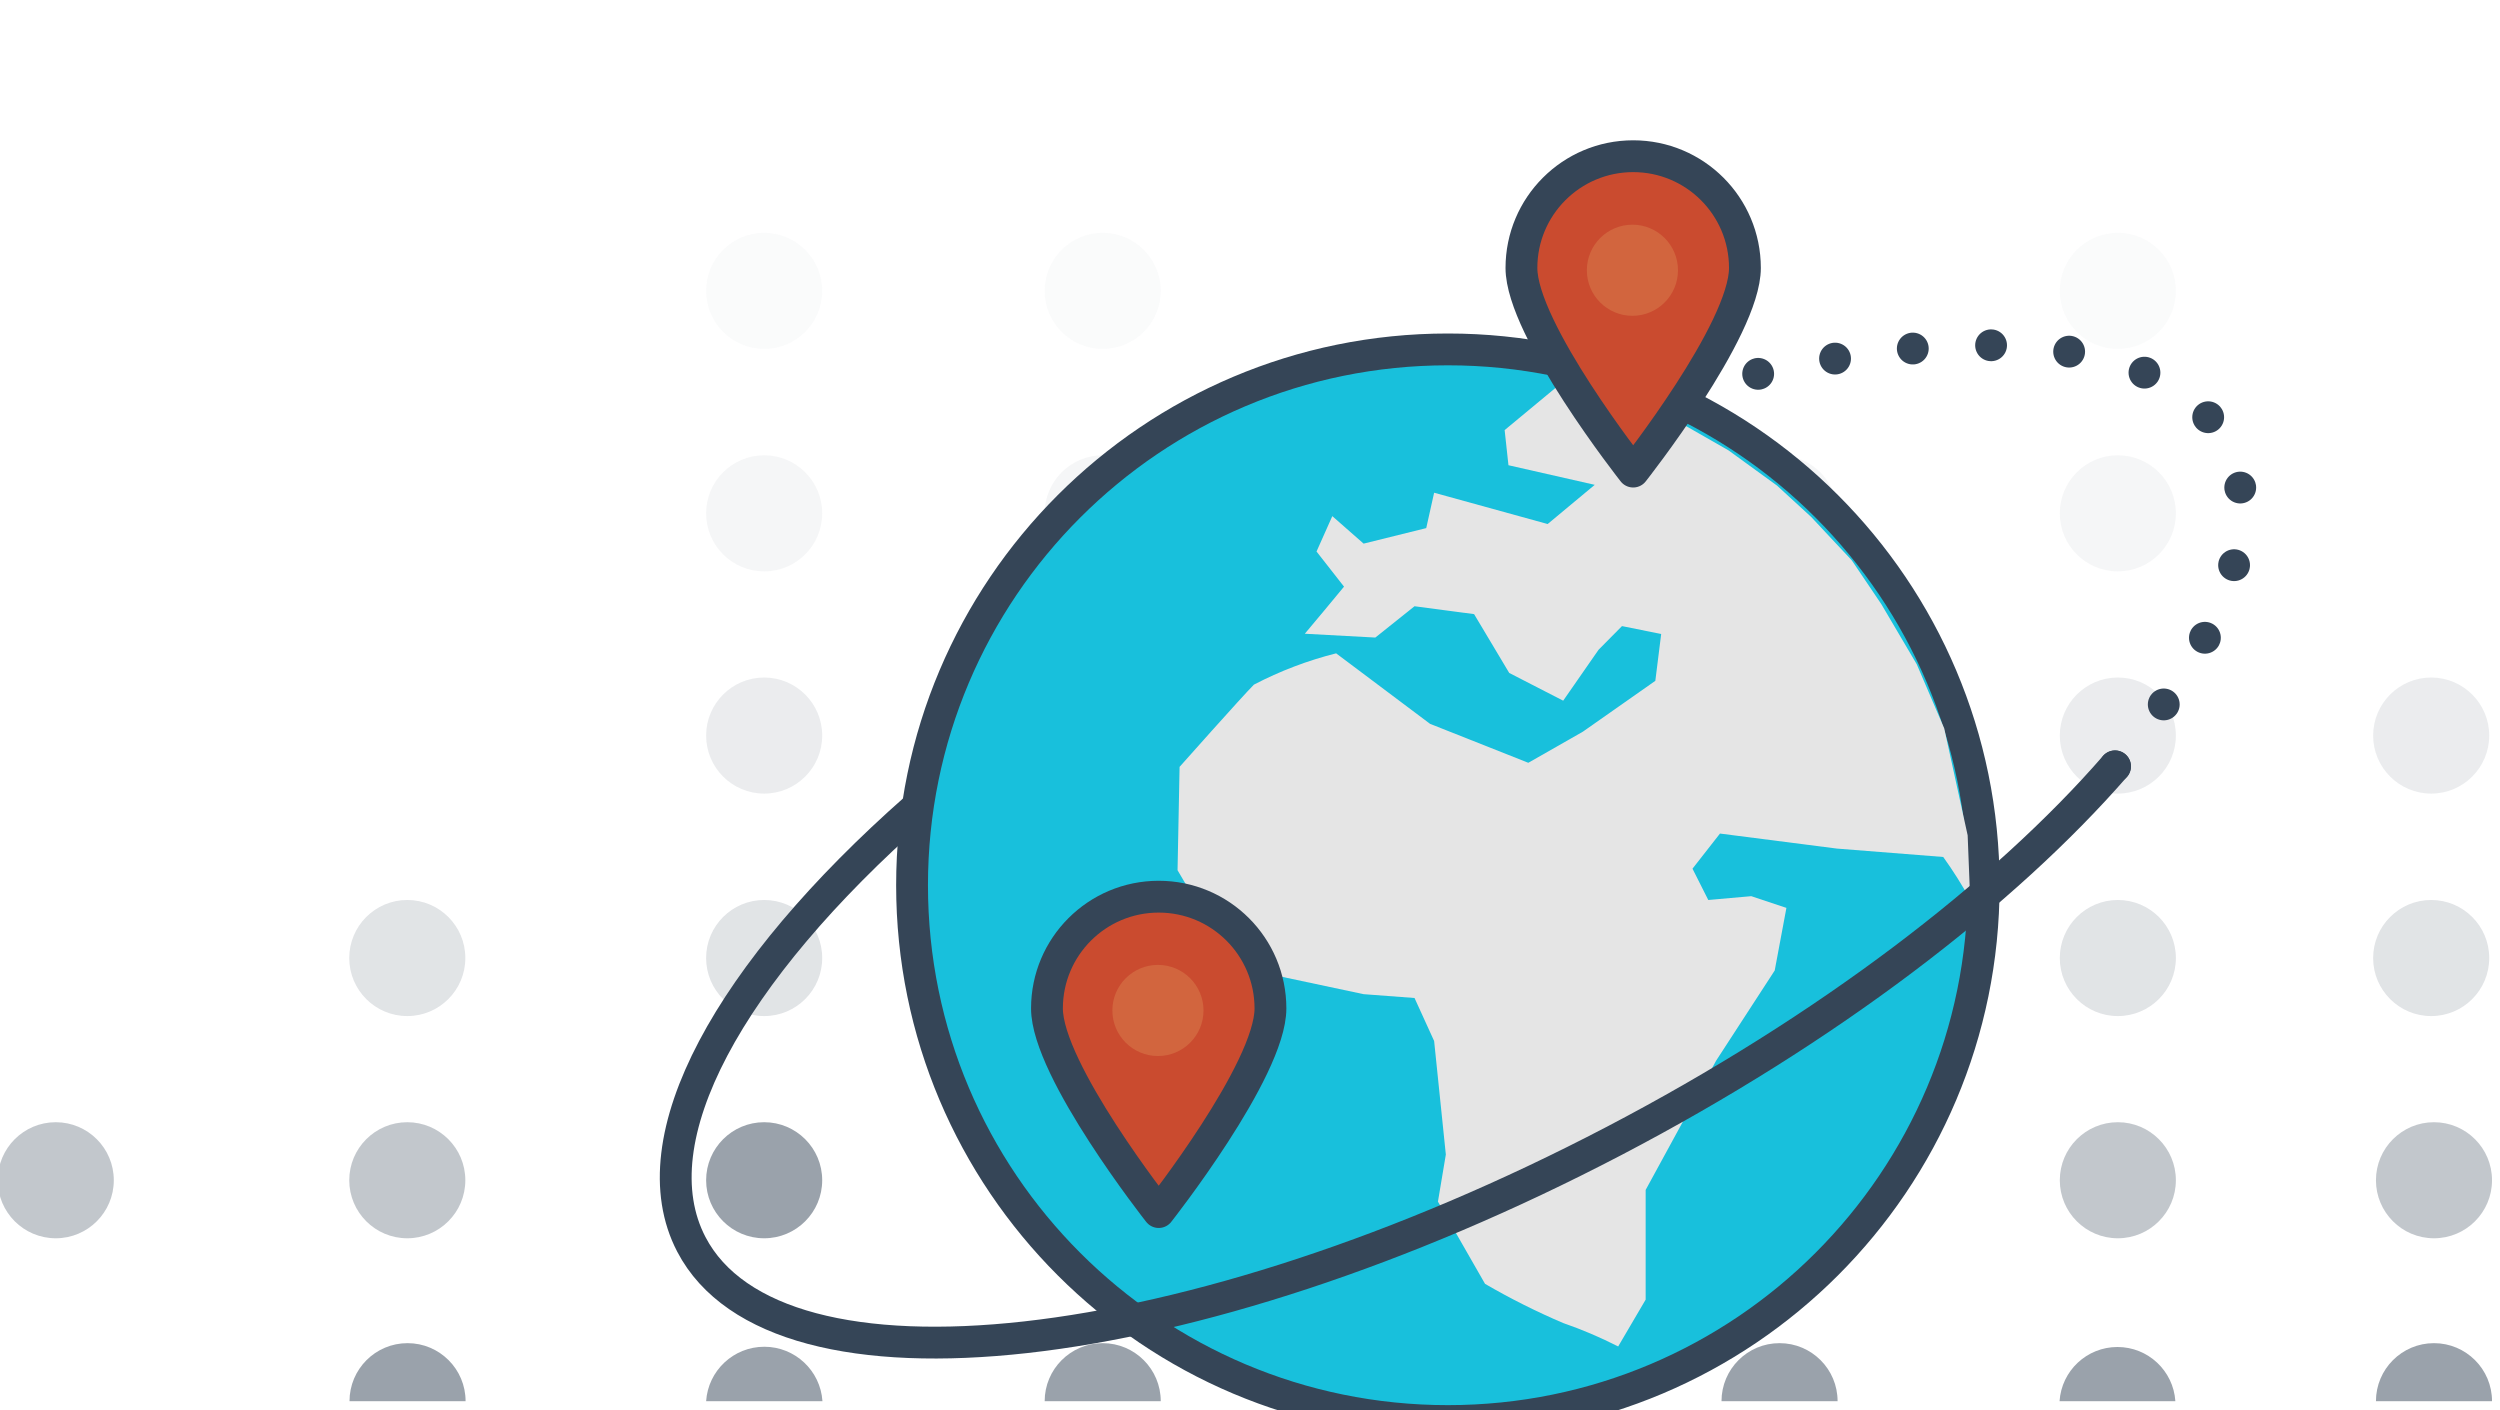
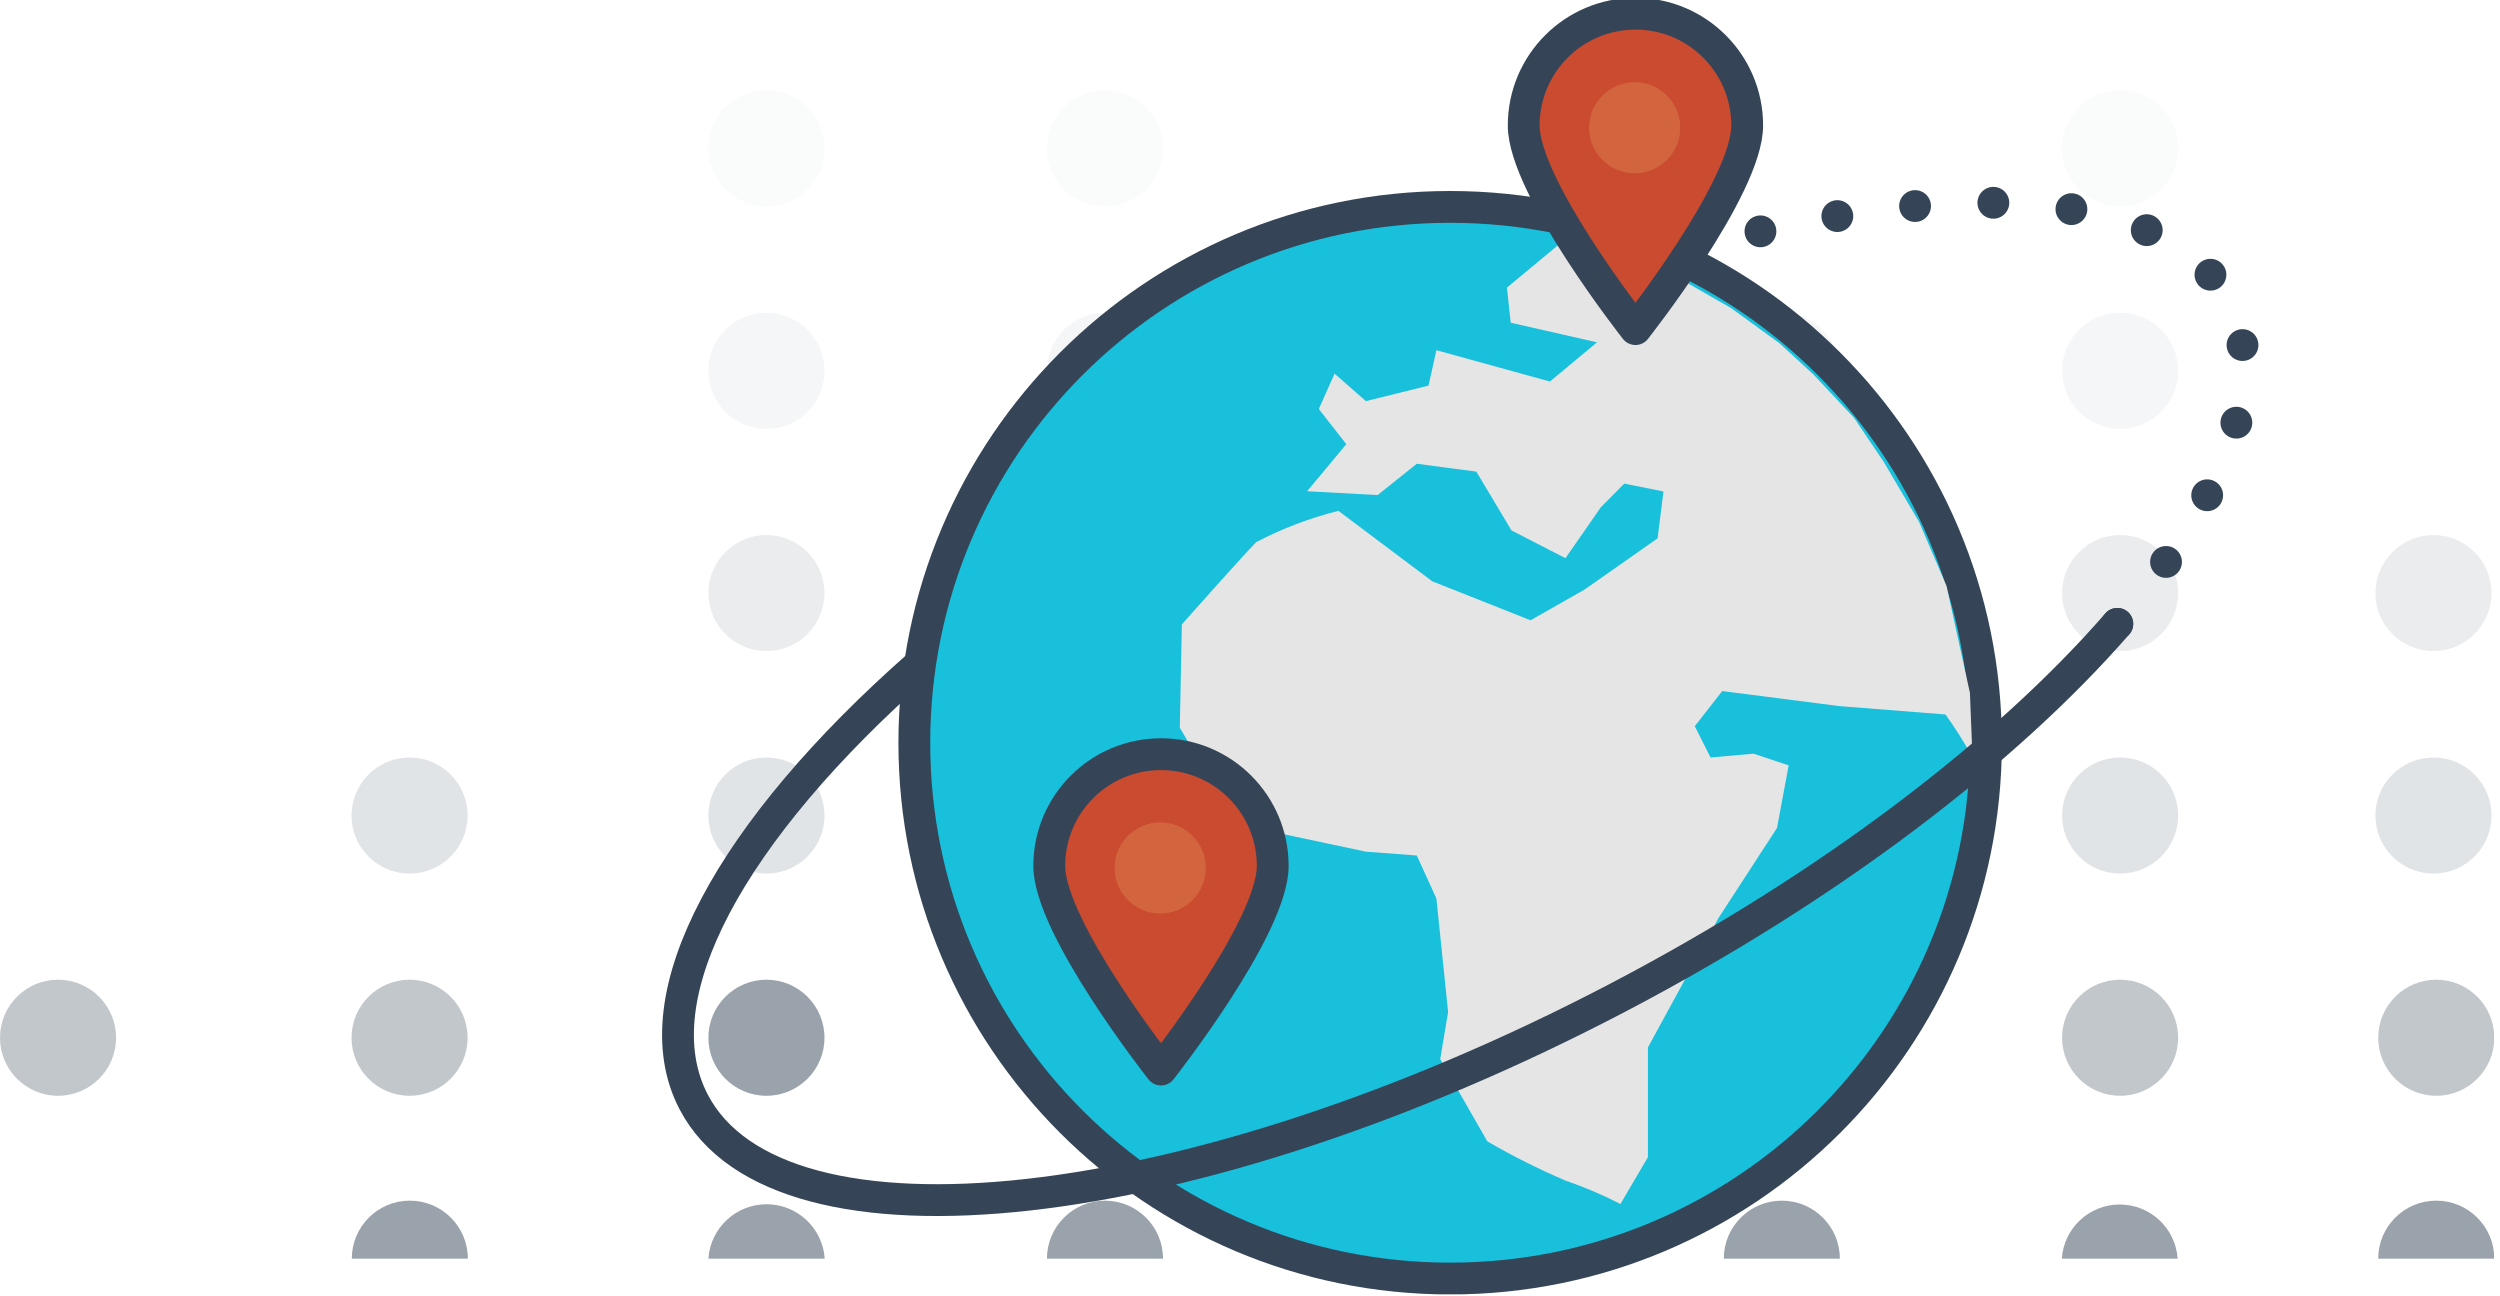
- <svg xmlns="http://www.w3.org/2000/svg" xmlns:xlink="http://www.w3.org/1999/xlink" id="Layer_1" data-name="Layer 1" viewBox="0 0 110 62">
+ <svg xmlns="http://www.w3.org/2000/svg" xmlns:xlink="http://www.w3.org/1999/xlink" id="Layer_1" data-name="Layer 1" viewBox="0 0 110 57.01">
  <defs>
    <style>.cls-1{opacity:0.5;}.cls-2,.cls-3,.cls-4,.cls-5,.cls-6,.cls-7{fill:#354557;}.cls-3{opacity:0.3;}.cls-4{opacity:0.2;}.cls-5{opacity:0.1;}.cls-6{opacity:0.05;}.cls-7{opacity:0.6;}.cls-8{fill:#18c0dc;stroke-miterlimit:10;}.cls-10,.cls-12,.cls-13,.cls-8{stroke:#354557;stroke-width:1.25px;}.cls-9{fill:#e5e5e5;}.cls-10{fill:#ca4b2f;}.cls-10,.cls-12,.cls-13{stroke-linecap:round;stroke-linejoin:round;}.cls-11{fill:#d2653e;}.cls-12,.cls-13{fill:none;}.cls-13{stroke-dasharray:0 3.08;}</style>
    <symbol id="Expanding_around_the_globe" data-name="Expanding around the globe" viewBox="0 0 97.99 50.92">
      <g class="cls-1">
        <path class="cls-2" d="M32.4,49.52H27.83a2.29,2.29,0,0,1,4.57,0Z" />
        <circle class="cls-2" cx="30.11" cy="40.84" r="2.28" />
        <circle class="cls-3" cx="30.11" cy="32.11" r="2.28" />
        <circle class="cls-4" cx="30.11" cy="23.37" r="2.28" />
        <circle class="cls-5" cx="30.11" cy="14.64" r="2.28" />
        <circle class="cls-6" cx="30.11" cy="5.9" r="2.28" />
        <path class="cls-2" d="M18.38,49.52H13.82a2.28,2.28,0,0,1,4.56,0Z" />
        <circle class="cls-7" cx="16.09" cy="40.84" r="2.28" />
        <circle class="cls-7" cx="2.28" cy="40.84" r="2.28" />
        <circle class="cls-3" cx="16.09" cy="32.11" r="2.28" />
        <path class="cls-2" d="M45.69,49.52H41.13a2.28,2.28,0,0,1,4.56,0Z" />
        <circle class="cls-2" cx="43.41" cy="40.84" r="2.28" />
        <circle class="cls-3" cx="43.41" cy="32.11" r="2.28" />
        <circle class="cls-4" cx="43.41" cy="23.37" r="2.28" />
        <circle class="cls-5" cx="43.41" cy="14.64" r="2.28" />
        <circle class="cls-6" cx="43.41" cy="5.9" r="2.28" />
        <path class="cls-2" d="M59,49.52H54.42a2.28,2.28,0,0,1,4.56,0Z" />
        <circle class="cls-2" cx="56.7" cy="40.84" r="2.28" />
        <circle class="cls-3" cx="56.7" cy="32.11" r="2.28" />
        <circle class="cls-4" cx="56.7" cy="23.37" r="2.28" />
        <path class="cls-2" d="M72.28,49.52H67.72a2.28,2.28,0,0,1,4.56,0Z" />
        <circle class="cls-2" cx="69.99" cy="40.84" r="2.28" />
        <circle class="cls-3" cx="69.99" cy="32.11" r="2.28" />
        <circle class="cls-4" cx="69.99" cy="23.37" r="2.28" />
        <circle class="cls-5" cx="69.99" cy="14.64" r="2.28" />
        <path class="cls-2" d="M85.56,49.52H81a2.28,2.28,0,0,1,4.55,0Z" />
        <circle class="cls-7" cx="83.29" cy="40.84" r="2.28" />
        <path class="cls-2" d="M98,49.52H93.43a2.28,2.28,0,0,1,4.56,0Z" />
        <circle class="cls-7" cx="95.71" cy="40.84" r="2.28" />
        <circle class="cls-3" cx="83.29" cy="32.11" r="2.28" />
        <circle class="cls-4" cx="83.29" cy="23.37" r="2.28" />
        <circle class="cls-3" cx="95.6" cy="32.11" r="2.28" />
        <circle class="cls-4" cx="95.6" cy="23.37" r="2.28" />
        <circle class="cls-5" cx="83.29" cy="14.64" r="2.28" />
        <circle class="cls-6" cx="83.29" cy="5.9" r="2.28" />
      </g>
      <circle class="cls-8" cx="56.97" cy="29.25" r="21.05" />
      <path class="cls-9" d="M61.31,9.62,59.2,11.37l.15,1.38,3.39.77-1.85,1.54-4.46-1.23-.31,1.39-2.46.61-1.23-1.08-.62,1.39,1.08,1.38-.77.93-.77.92,2.77.15,1.54-1.23L58,18.6l1.38,2.31L61.5,22l1.39-2,.92-.93,1.54.31-.23,1.84-2.85,2-2.14,1.22-3.86-1.53-3.69-2.77a14.76,14.76,0,0,0-3.23,1.23c-.46.46-2.92,3.23-2.92,3.23l-.08,4.06,2.23,3.79,5.08,1.08,2,.15.77,1.69.46,4.46-.31,1.85,1.85,3.23a27.72,27.72,0,0,0,3.07,1.54,16.82,16.82,0,0,1,2.16.92l1.08-1.84V41.22l2.77-5.08,2.3-3.54.46-2.46-1.38-.46-1.69.15-.62-1.23,1.08-1.38,4.59.59,4.18.33a16.56,16.56,0,0,1,1.06,1.68l-.1-2.53-.92-4.2-1.08-2.52L74,18.21l-1.16-1.72-1.6-1.71L69.9,13.55,68,12.17l-1.66-.95-1.93-.89-1.75-.62-.95-.27-.19.06Z" />
      <path class="cls-10" d="M50,34.09a4.39,4.39,0,0,0-8.78,0c0,2.43,4.39,8,4.39,8S50,36.52,50,34.09Z" />
      <circle class="cls-11" cx="45.58" cy="34.17" r="1.79" />
      <path class="cls-12" d="M83.18,24.58c-4.35,5-11.27,10.32-19.69,14.72C46.84,48,30.61,49.8,27.25,43.36c-2.16-4.14,1.51-10.69,8.83-17.14" />
      <line class="cls-12" x1="66.18" y1="9.93" x2="66.18" y2="9.93" />
      <path class="cls-13" d="M69.16,9.16c9.14-2.1,16.28-1.3,18.39,2.74,1.52,2.92.14,7-3.39,11.5" />
      <line class="cls-12" x1="83.18" y1="24.58" x2="83.18" y2="24.58" />
      <path class="cls-10" d="M68.64,5a4.39,4.39,0,1,0-8.78,0c0,2.43,4.39,8,4.39,8S68.64,7.44,68.64,5Z" />
      <circle class="cls-11" cx="64.22" cy="5.09" r="1.79" />
    </symbol>
  </defs>
-   <use id="Expanding_around_the_globe-3" data-name="Expanding around the globe" width="97.99" height="50.92" transform="translate(-0.1 6.19) scale(1.12)" xlink:href="#Expanding_around_the_globe" />
+   <use id="Expanding_around_the_globe-3" data-name="Expanding around the globe" width="97.99" height="50.92" transform="translate(0 -0.08) scale(1.12)" xlink:href="#Expanding_around_the_globe" />
</svg>
